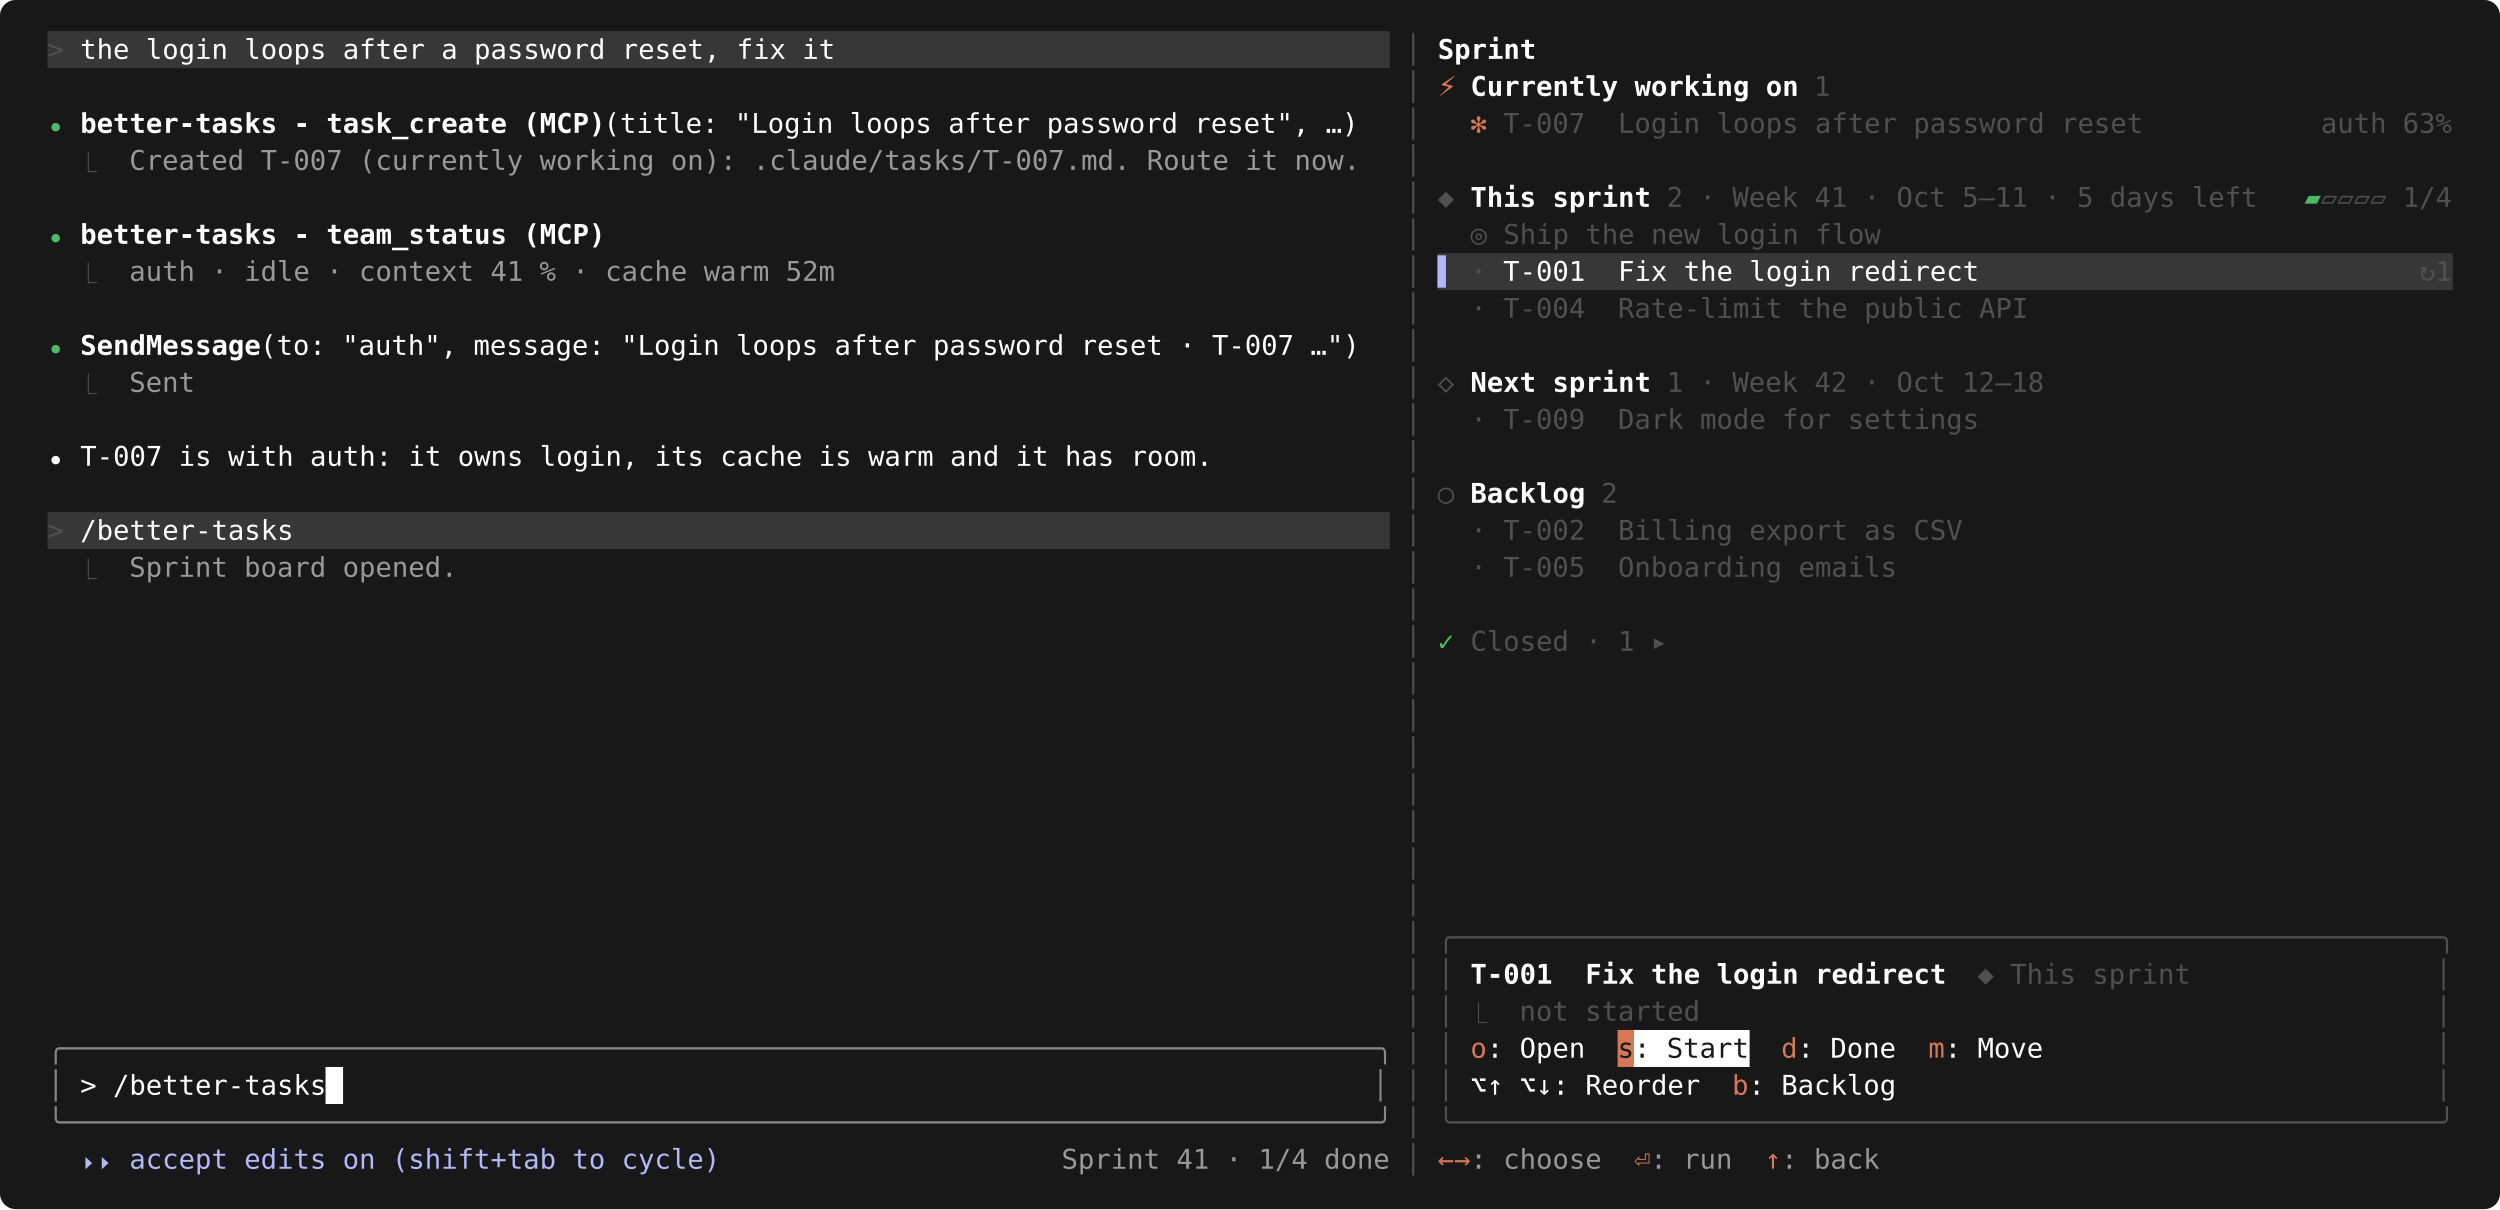
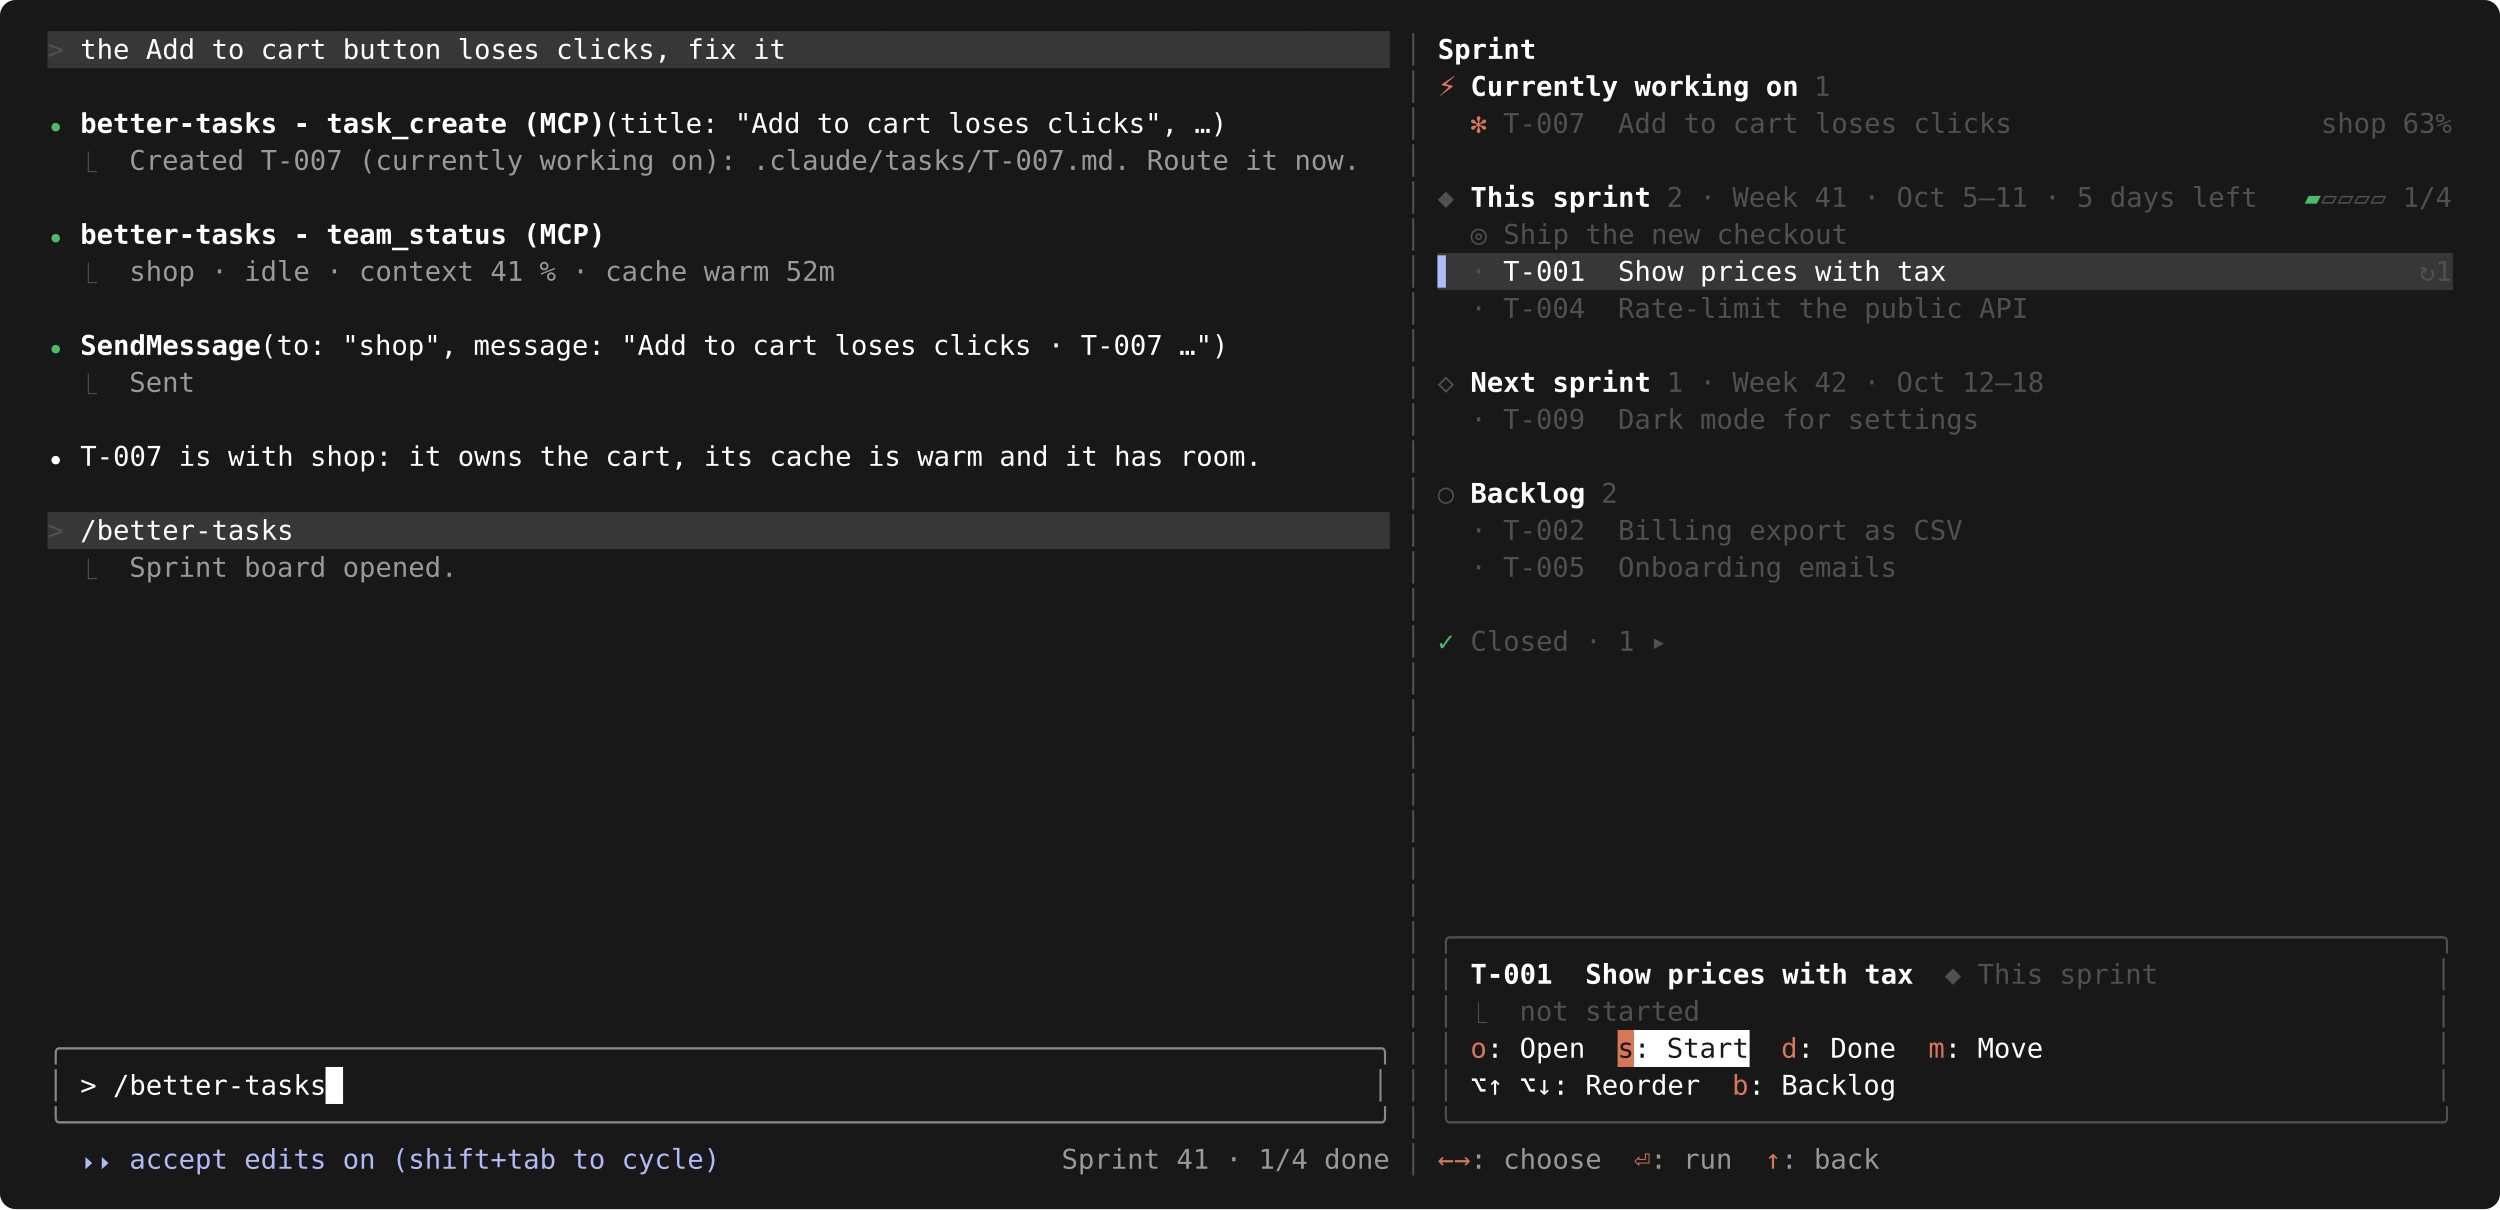
<svg xmlns="http://www.w3.org/2000/svg" width="1284" height="621" viewBox="0 0 1284 621" font-family="JetBrains Mono, SF Mono, Menlo, Consolas, monospace" font-size="14">
  <rect width="100%" height="100%" rx="8" fill="rgb(24,24,24)" />
  <rect x="24.4" y="16" width="9" height="19" fill="rgb(55,55,55)" />
  <rect x="32.8" y="16" width="9" height="19" fill="rgb(55,55,55)" />
  <rect x="41.2" y="16" width="9" height="19" fill="rgb(55,55,55)" />
  <rect x="49.6" y="16" width="9" height="19" fill="rgb(55,55,55)" />
  <rect x="58.0" y="16" width="9" height="19" fill="rgb(55,55,55)" />
  <rect x="66.4" y="16" width="9" height="19" fill="rgb(55,55,55)" />
  <rect x="74.8" y="16" width="9" height="19" fill="rgb(55,55,55)" />
  <rect x="83.2" y="16" width="9" height="19" fill="rgb(55,55,55)" />
  <rect x="91.6" y="16" width="9" height="19" fill="rgb(55,55,55)" />
  <rect x="100.0" y="16" width="9" height="19" fill="rgb(55,55,55)" />
  <rect x="108.4" y="16" width="9" height="19" fill="rgb(55,55,55)" />
  <rect x="116.8" y="16" width="9" height="19" fill="rgb(55,55,55)" />
  <rect x="125.2" y="16" width="9" height="19" fill="rgb(55,55,55)" />
  <rect x="133.6" y="16" width="9" height="19" fill="rgb(55,55,55)" />
  <rect x="142.0" y="16" width="9" height="19" fill="rgb(55,55,55)" />
  <rect x="150.4" y="16" width="9" height="19" fill="rgb(55,55,55)" />
  <rect x="158.8" y="16" width="9" height="19" fill="rgb(55,55,55)" />
  <rect x="167.2" y="16" width="9" height="19" fill="rgb(55,55,55)" />
  <rect x="175.6" y="16" width="9" height="19" fill="rgb(55,55,55)" />
  <rect x="184.0" y="16" width="9" height="19" fill="rgb(55,55,55)" />
  <rect x="192.4" y="16" width="9" height="19" fill="rgb(55,55,55)" />
  <rect x="200.8" y="16" width="9" height="19" fill="rgb(55,55,55)" />
  <rect x="209.2" y="16" width="9" height="19" fill="rgb(55,55,55)" />
  <rect x="217.6" y="16" width="9" height="19" fill="rgb(55,55,55)" />
  <rect x="226.0" y="16" width="9" height="19" fill="rgb(55,55,55)" />
  <rect x="234.4" y="16" width="9" height="19" fill="rgb(55,55,55)" />
  <rect x="242.8" y="16" width="9" height="19" fill="rgb(55,55,55)" />
  <rect x="251.2" y="16" width="9" height="19" fill="rgb(55,55,55)" />
  <rect x="259.6" y="16" width="9" height="19" fill="rgb(55,55,55)" />
  <rect x="268.0" y="16" width="9" height="19" fill="rgb(55,55,55)" />
  <rect x="276.4" y="16" width="9" height="19" fill="rgb(55,55,55)" />
  <rect x="284.8" y="16" width="9" height="19" fill="rgb(55,55,55)" />
  <rect x="293.2" y="16" width="9" height="19" fill="rgb(55,55,55)" />
  <rect x="301.6" y="16" width="9" height="19" fill="rgb(55,55,55)" />
  <rect x="310.0" y="16" width="9" height="19" fill="rgb(55,55,55)" />
  <rect x="318.4" y="16" width="9" height="19" fill="rgb(55,55,55)" />
  <rect x="326.8" y="16" width="9" height="19" fill="rgb(55,55,55)" />
  <rect x="335.2" y="16" width="9" height="19" fill="rgb(55,55,55)" />
  <rect x="343.6" y="16" width="9" height="19" fill="rgb(55,55,55)" />
  <rect x="352.0" y="16" width="9" height="19" fill="rgb(55,55,55)" />
  <rect x="360.4" y="16" width="9" height="19" fill="rgb(55,55,55)" />
  <rect x="368.8" y="16" width="9" height="19" fill="rgb(55,55,55)" />
  <rect x="377.2" y="16" width="9" height="19" fill="rgb(55,55,55)" />
  <rect x="385.6" y="16" width="9" height="19" fill="rgb(55,55,55)" />
  <rect x="394.0" y="16" width="9" height="19" fill="rgb(55,55,55)" />
  <rect x="402.4" y="16" width="9" height="19" fill="rgb(55,55,55)" />
  <rect x="410.8" y="16" width="9" height="19" fill="rgb(55,55,55)" />
  <rect x="419.2" y="16" width="9" height="19" fill="rgb(55,55,55)" />
  <rect x="427.6" y="16" width="9" height="19" fill="rgb(55,55,55)" />
  <rect x="436.0" y="16" width="9" height="19" fill="rgb(55,55,55)" />
  <rect x="444.4" y="16" width="9" height="19" fill="rgb(55,55,55)" />
  <rect x="452.8" y="16" width="9" height="19" fill="rgb(55,55,55)" />
  <rect x="461.2" y="16" width="9" height="19" fill="rgb(55,55,55)" />
  <rect x="469.6" y="16" width="9" height="19" fill="rgb(55,55,55)" />
  <rect x="478.0" y="16" width="9" height="19" fill="rgb(55,55,55)" />
  <rect x="486.4" y="16" width="9" height="19" fill="rgb(55,55,55)" />
  <rect x="494.8" y="16" width="9" height="19" fill="rgb(55,55,55)" />
  <rect x="503.2" y="16" width="9" height="19" fill="rgb(55,55,55)" />
  <rect x="511.6" y="16" width="9" height="19" fill="rgb(55,55,55)" />
  <rect x="520.0" y="16" width="9" height="19" fill="rgb(55,55,55)" />
  <rect x="528.4" y="16" width="9" height="19" fill="rgb(55,55,55)" />
  <rect x="536.8" y="16" width="9" height="19" fill="rgb(55,55,55)" />
  <rect x="545.2" y="16" width="9" height="19" fill="rgb(55,55,55)" />
  <rect x="553.6" y="16" width="9" height="19" fill="rgb(55,55,55)" />
  <rect x="562.0" y="16" width="9" height="19" fill="rgb(55,55,55)" />
  <rect x="570.4" y="16" width="9" height="19" fill="rgb(55,55,55)" />
  <rect x="578.8" y="16" width="9" height="19" fill="rgb(55,55,55)" />
  <rect x="587.2" y="16" width="9" height="19" fill="rgb(55,55,55)" />
  <rect x="595.6" y="16" width="9" height="19" fill="rgb(55,55,55)" />
  <rect x="604.0" y="16" width="9" height="19" fill="rgb(55,55,55)" />
  <rect x="612.4" y="16" width="9" height="19" fill="rgb(55,55,55)" />
  <rect x="620.8" y="16" width="9" height="19" fill="rgb(55,55,55)" />
  <rect x="629.2" y="16" width="9" height="19" fill="rgb(55,55,55)" />
  <rect x="637.6" y="16" width="9" height="19" fill="rgb(55,55,55)" />
  <rect x="646.0" y="16" width="9" height="19" fill="rgb(55,55,55)" />
  <rect x="654.4" y="16" width="9" height="19" fill="rgb(55,55,55)" />
  <rect x="662.8" y="16" width="9" height="19" fill="rgb(55,55,55)" />
  <rect x="671.2" y="16" width="9" height="19" fill="rgb(55,55,55)" />
  <rect x="679.6" y="16" width="9" height="19" fill="rgb(55,55,55)" />
  <rect x="688.0" y="16" width="9" height="19" fill="rgb(55,55,55)" />
  <rect x="696.4" y="16" width="9" height="19" fill="rgb(55,55,55)" />
  <rect x="704.8" y="16" width="9" height="19" fill="rgb(55,55,55)" />
  <text x="24.4" y="30.25" fill="rgb(80,80,80)" textLength="16.8" xml:space="preserve">&gt; </text>
-   <text x="41.2" y="30.25" fill="rgb(255,255,255)" textLength="386.4" xml:space="preserve">the login loops after a password reset, fix it</text>
+   <text x="41.2" y="30.25" fill="rgb(255,255,255)" textLength="361.2" xml:space="preserve">the Add to cart button loses clicks, fix it</text>
  <text x="721.6" y="30.25" fill="rgb(80,80,80)" textLength="8.4" xml:space="preserve">│</text>
  <text x="730.0" y="30.25" fill="rgb(255,255,255)" font-weight="bold" textLength="67.2" xml:space="preserve"> Sprint </text>
  <text x="721.6" y="49.25" fill="rgb(80,80,80)" textLength="8.4" xml:space="preserve">│</text>
  <text x="738.4" y="49.25" fill="rgb(215,119,87)" textLength="16.8" xml:space="preserve">⚡ </text>
  <text x="755.2" y="49.25" fill="rgb(255,255,255)" font-weight="bold" textLength="168.0" xml:space="preserve">Currently working on</text>
  <text x="923.2" y="49.25" fill="rgb(80,80,80)" textLength="16.8" xml:space="preserve"> 1</text>
  <text x="24.4" y="68.25" fill="rgb(78,186,101)" textLength="16.8" xml:space="preserve">⏺ </text>
  <text x="41.2" y="68.25" fill="rgb(255,255,255)" font-weight="bold" textLength="268.8" xml:space="preserve">better-tasks - task_create (MCP)</text>
-   <text x="310.0" y="68.25" fill="rgb(255,255,255)" textLength="386.4" xml:space="preserve">(title: "Login loops after password reset", …)</text>
+   <text x="310.0" y="68.25" fill="rgb(255,255,255)" textLength="319.2" xml:space="preserve">(title: "Add to cart loses clicks", …)</text>
  <text x="721.6" y="68.25" fill="rgb(80,80,80)" textLength="8.4" xml:space="preserve">│</text>
  <text x="755.2" y="68.25" fill="rgb(215,119,87)" textLength="8.4" xml:space="preserve">✻</text>
-   <text x="772.0" y="68.25" fill="rgb(80,80,80)" textLength="327.6" xml:space="preserve">T-007  Login loops after password reset</text>
-   <text x="1192.0" y="68.25" fill="rgb(80,80,80)" textLength="33.6" xml:space="preserve">auth</text>
+   <text x="772.0" y="68.25" fill="rgb(80,80,80)" textLength="260.4" xml:space="preserve">T-007  Add to cart loses clicks</text>
+   <text x="1192.0" y="68.25" fill="rgb(80,80,80)" textLength="33.6" xml:space="preserve">shop</text>
  <text x="1234.0" y="68.25" fill="rgb(80,80,80)" textLength="25.2" xml:space="preserve">63%</text>
  <text x="24.4" y="87.25" fill="rgb(80,80,80)" textLength="42.0" xml:space="preserve">  ⎿  </text>
  <text x="66.4" y="87.25" fill="rgb(153,153,153)" textLength="630.0" xml:space="preserve">Created T-007 (currently working on): .claude/tasks/T-007.md. Route it now.</text>
  <text x="721.6" y="87.25" fill="rgb(80,80,80)" textLength="8.4" xml:space="preserve">│</text>
  <text x="721.6" y="106.25" fill="rgb(80,80,80)" textLength="8.4" xml:space="preserve">│</text>
  <text x="738.4" y="106.25" fill="rgb(80,80,80)" textLength="16.8" xml:space="preserve">◆ </text>
  <text x="755.2" y="106.25" fill="rgb(255,255,255)" font-weight="bold" textLength="92.4" xml:space="preserve">This sprint</text>
  <text x="847.6" y="106.25" fill="rgb(80,80,80)" textLength="310.8" xml:space="preserve"> 2 · Week 41 · Oct 5–11 · 5 days left</text>
  <text x="1183.6" y="106.25" fill="rgb(78,186,101)" textLength="8.4" xml:space="preserve">▰</text>
  <text x="1192.0" y="106.25" fill="rgb(80,80,80)" textLength="33.6" xml:space="preserve">▱▱▱▱</text>
  <text x="1234.0" y="106.25" fill="rgb(80,80,80)" textLength="25.2" xml:space="preserve">1/4</text>
  <text x="24.4" y="125.25" fill="rgb(78,186,101)" textLength="16.8" xml:space="preserve">⏺ </text>
  <text x="41.2" y="125.25" fill="rgb(255,255,255)" font-weight="bold" textLength="268.8" xml:space="preserve">better-tasks - team_status (MCP)</text>
  <text x="721.6" y="125.25" fill="rgb(80,80,80)" textLength="8.4" xml:space="preserve">│</text>
-   <text x="738.4" y="125.25" fill="rgb(80,80,80)" textLength="226.8" xml:space="preserve">  ◎ Ship the new login flow</text>
+   <text x="738.4" y="125.25" fill="rgb(80,80,80)" textLength="210.0" xml:space="preserve">  ◎ Ship the new checkout</text>
  <rect x="738.4" y="130" width="9" height="19" fill="rgb(55,55,55)" />
  <rect x="746.8" y="130" width="9" height="19" fill="rgb(55,55,55)" />
  <rect x="755.2" y="130" width="9" height="19" fill="rgb(55,55,55)" />
  <rect x="763.6" y="130" width="9" height="19" fill="rgb(55,55,55)" />
  <rect x="772.0" y="130" width="9" height="19" fill="rgb(55,55,55)" />
  <rect x="780.4" y="130" width="9" height="19" fill="rgb(55,55,55)" />
  <rect x="788.8" y="130" width="9" height="19" fill="rgb(55,55,55)" />
  <rect x="797.2" y="130" width="9" height="19" fill="rgb(55,55,55)" />
  <rect x="805.6" y="130" width="9" height="19" fill="rgb(55,55,55)" />
  <rect x="814.0" y="130" width="9" height="19" fill="rgb(55,55,55)" />
  <rect x="822.4" y="130" width="9" height="19" fill="rgb(55,55,55)" />
  <rect x="830.8" y="130" width="9" height="19" fill="rgb(55,55,55)" />
  <rect x="839.2" y="130" width="9" height="19" fill="rgb(55,55,55)" />
  <rect x="847.6" y="130" width="9" height="19" fill="rgb(55,55,55)" />
  <rect x="856.0" y="130" width="9" height="19" fill="rgb(55,55,55)" />
  <rect x="864.4" y="130" width="9" height="19" fill="rgb(55,55,55)" />
  <rect x="872.8" y="130" width="9" height="19" fill="rgb(55,55,55)" />
  <rect x="881.2" y="130" width="9" height="19" fill="rgb(55,55,55)" />
  <rect x="889.6" y="130" width="9" height="19" fill="rgb(55,55,55)" />
  <rect x="898.0" y="130" width="9" height="19" fill="rgb(55,55,55)" />
  <rect x="906.4" y="130" width="9" height="19" fill="rgb(55,55,55)" />
  <rect x="914.8" y="130" width="9" height="19" fill="rgb(55,55,55)" />
  <rect x="923.2" y="130" width="9" height="19" fill="rgb(55,55,55)" />
  <rect x="931.6" y="130" width="9" height="19" fill="rgb(55,55,55)" />
  <rect x="940.0" y="130" width="9" height="19" fill="rgb(55,55,55)" />
  <rect x="948.4" y="130" width="9" height="19" fill="rgb(55,55,55)" />
  <rect x="956.8" y="130" width="9" height="19" fill="rgb(55,55,55)" />
  <rect x="965.2" y="130" width="9" height="19" fill="rgb(55,55,55)" />
  <rect x="973.6" y="130" width="9" height="19" fill="rgb(55,55,55)" />
  <rect x="982.0" y="130" width="9" height="19" fill="rgb(55,55,55)" />
  <rect x="990.4" y="130" width="9" height="19" fill="rgb(55,55,55)" />
  <rect x="998.8" y="130" width="9" height="19" fill="rgb(55,55,55)" />
  <rect x="1007.2" y="130" width="9" height="19" fill="rgb(55,55,55)" />
  <rect x="1015.6" y="130" width="9" height="19" fill="rgb(55,55,55)" />
  <rect x="1024.0" y="130" width="9" height="19" fill="rgb(55,55,55)" />
  <rect x="1032.4" y="130" width="9" height="19" fill="rgb(55,55,55)" />
  <rect x="1040.8" y="130" width="9" height="19" fill="rgb(55,55,55)" />
  <rect x="1049.2" y="130" width="9" height="19" fill="rgb(55,55,55)" />
  <rect x="1057.6" y="130" width="9" height="19" fill="rgb(55,55,55)" />
  <rect x="1066.0" y="130" width="9" height="19" fill="rgb(55,55,55)" />
  <rect x="1074.4" y="130" width="9" height="19" fill="rgb(55,55,55)" />
  <rect x="1082.8" y="130" width="9" height="19" fill="rgb(55,55,55)" />
  <rect x="1091.2" y="130" width="9" height="19" fill="rgb(55,55,55)" />
  <rect x="1099.6" y="130" width="9" height="19" fill="rgb(55,55,55)" />
  <rect x="1108.0" y="130" width="9" height="19" fill="rgb(55,55,55)" />
  <rect x="1116.4" y="130" width="9" height="19" fill="rgb(55,55,55)" />
  <rect x="1124.8" y="130" width="9" height="19" fill="rgb(55,55,55)" />
  <rect x="1133.2" y="130" width="9" height="19" fill="rgb(55,55,55)" />
  <rect x="1141.6" y="130" width="9" height="19" fill="rgb(55,55,55)" />
  <rect x="1150.0" y="130" width="9" height="19" fill="rgb(55,55,55)" />
  <rect x="1158.4" y="130" width="9" height="19" fill="rgb(55,55,55)" />
  <rect x="1166.8" y="130" width="9" height="19" fill="rgb(55,55,55)" />
  <rect x="1175.2" y="130" width="9" height="19" fill="rgb(55,55,55)" />
  <rect x="1183.6" y="130" width="9" height="19" fill="rgb(55,55,55)" />
  <rect x="1192.0" y="130" width="9" height="19" fill="rgb(55,55,55)" />
  <rect x="1200.4" y="130" width="9" height="19" fill="rgb(55,55,55)" />
  <rect x="1208.8" y="130" width="9" height="19" fill="rgb(55,55,55)" />
  <rect x="1217.2" y="130" width="9" height="19" fill="rgb(55,55,55)" />
  <rect x="1225.6" y="130" width="9" height="19" fill="rgb(55,55,55)" />
  <rect x="1234.0" y="130" width="9" height="19" fill="rgb(55,55,55)" />
  <rect x="1242.4" y="130" width="9" height="19" fill="rgb(55,55,55)" />
  <rect x="1250.8" y="130" width="9" height="19" fill="rgb(55,55,55)" />
  <text x="24.4" y="144.25" fill="rgb(80,80,80)" textLength="42.0" xml:space="preserve">  ⎿  </text>
-   <text x="66.4" y="144.25" fill="rgb(153,153,153)" textLength="361.2" xml:space="preserve">auth · idle · context 41 % · cache warm 52m</text>
+   <text x="66.4" y="144.25" fill="rgb(153,153,153)" textLength="361.2" xml:space="preserve">shop · idle · context 41 % · cache warm 52m</text>
  <text x="721.6" y="144.25" fill="rgb(80,80,80)" textLength="8.4" xml:space="preserve">│</text>
  <text x="738.4" y="144.25" fill="rgb(177,185,249)" textLength="8.4" xml:space="preserve">▌</text>
  <text x="755.2" y="144.25" fill="rgb(80,80,80)" textLength="8.4" xml:space="preserve">·</text>
-   <text x="763.6" y="144.25" fill="rgb(255,255,255)" textLength="478.8" xml:space="preserve"> T-001  Fix the login redirect                           </text>
+   <text x="763.6" y="144.25" fill="rgb(255,255,255)" textLength="478.8" xml:space="preserve"> T-001  Show prices with tax                             </text>
  <text x="1242.4" y="144.25" fill="rgb(80,80,80)" textLength="16.8" xml:space="preserve">↻1</text>
  <text x="721.6" y="163.25" fill="rgb(80,80,80)" textLength="8.4" xml:space="preserve">│</text>
  <text x="755.2" y="163.25" fill="rgb(80,80,80)" textLength="8.4" xml:space="preserve">·</text>
  <text x="772.0" y="163.25" fill="rgb(80,80,80)" textLength="268.8" xml:space="preserve">T-004  Rate-limit the public API</text>
  <text x="24.4" y="182.25" fill="rgb(78,186,101)" textLength="16.8" xml:space="preserve">⏺ </text>
  <text x="41.2" y="182.25" fill="rgb(255,255,255)" font-weight="bold" textLength="92.4" xml:space="preserve">SendMessage</text>
-   <text x="133.6" y="182.25" fill="rgb(255,255,255)" textLength="562.8" xml:space="preserve">(to: "auth", message: "Login loops after password reset · T-007 …")</text>
+   <text x="133.6" y="182.25" fill="rgb(255,255,255)" textLength="495.6" xml:space="preserve">(to: "shop", message: "Add to cart loses clicks · T-007 …")</text>
  <text x="721.6" y="182.25" fill="rgb(80,80,80)" textLength="8.4" xml:space="preserve">│</text>
  <text x="24.4" y="201.25" fill="rgb(80,80,80)" textLength="42.0" xml:space="preserve">  ⎿  </text>
  <text x="66.4" y="201.25" fill="rgb(153,153,153)" textLength="33.6" xml:space="preserve">Sent</text>
  <text x="721.6" y="201.25" fill="rgb(80,80,80)" textLength="8.4" xml:space="preserve">│</text>
  <text x="738.4" y="201.25" fill="rgb(80,80,80)" textLength="16.8" xml:space="preserve">◇ </text>
  <text x="755.2" y="201.25" fill="rgb(255,255,255)" font-weight="bold" textLength="92.4" xml:space="preserve">Next sprint</text>
  <text x="847.6" y="201.25" fill="rgb(80,80,80)" textLength="201.6" xml:space="preserve"> 1 · Week 42 · Oct 12–18</text>
  <text x="721.6" y="220.25" fill="rgb(80,80,80)" textLength="8.4" xml:space="preserve">│</text>
  <text x="755.2" y="220.25" fill="rgb(80,80,80)" textLength="8.4" xml:space="preserve">·</text>
  <text x="772.0" y="220.25" fill="rgb(80,80,80)" textLength="243.6" xml:space="preserve">T-009  Dark mode for settings</text>
-   <text x="24.4" y="239.25" fill="rgb(255,255,255)" textLength="596.4" xml:space="preserve">⏺ T-007 is with auth: it owns login, its cache is warm and it has room.</text>
+   <text x="24.4" y="239.25" fill="rgb(255,255,255)" textLength="621.6" xml:space="preserve">⏺ T-007 is with shop: it owns the cart, its cache is warm and it has room.</text>
  <text x="721.6" y="239.25" fill="rgb(80,80,80)" textLength="8.4" xml:space="preserve">│</text>
  <text x="721.6" y="258.25" fill="rgb(80,80,80)" textLength="8.4" xml:space="preserve">│</text>
  <text x="738.4" y="258.25" fill="rgb(80,80,80)" textLength="16.8" xml:space="preserve">○ </text>
  <text x="755.2" y="258.25" fill="rgb(255,255,255)" font-weight="bold" textLength="58.8" xml:space="preserve">Backlog</text>
  <text x="814.0" y="258.25" fill="rgb(80,80,80)" textLength="16.8" xml:space="preserve"> 2</text>
  <rect x="24.4" y="263" width="9" height="19" fill="rgb(55,55,55)" />
  <rect x="32.8" y="263" width="9" height="19" fill="rgb(55,55,55)" />
  <rect x="41.2" y="263" width="9" height="19" fill="rgb(55,55,55)" />
  <rect x="49.6" y="263" width="9" height="19" fill="rgb(55,55,55)" />
  <rect x="58.0" y="263" width="9" height="19" fill="rgb(55,55,55)" />
  <rect x="66.4" y="263" width="9" height="19" fill="rgb(55,55,55)" />
  <rect x="74.8" y="263" width="9" height="19" fill="rgb(55,55,55)" />
  <rect x="83.2" y="263" width="9" height="19" fill="rgb(55,55,55)" />
  <rect x="91.6" y="263" width="9" height="19" fill="rgb(55,55,55)" />
  <rect x="100.0" y="263" width="9" height="19" fill="rgb(55,55,55)" />
  <rect x="108.4" y="263" width="9" height="19" fill="rgb(55,55,55)" />
  <rect x="116.8" y="263" width="9" height="19" fill="rgb(55,55,55)" />
  <rect x="125.2" y="263" width="9" height="19" fill="rgb(55,55,55)" />
  <rect x="133.6" y="263" width="9" height="19" fill="rgb(55,55,55)" />
  <rect x="142.0" y="263" width="9" height="19" fill="rgb(55,55,55)" />
  <rect x="150.4" y="263" width="9" height="19" fill="rgb(55,55,55)" />
  <rect x="158.8" y="263" width="9" height="19" fill="rgb(55,55,55)" />
  <rect x="167.2" y="263" width="9" height="19" fill="rgb(55,55,55)" />
  <rect x="175.6" y="263" width="9" height="19" fill="rgb(55,55,55)" />
  <rect x="184.0" y="263" width="9" height="19" fill="rgb(55,55,55)" />
  <rect x="192.4" y="263" width="9" height="19" fill="rgb(55,55,55)" />
  <rect x="200.8" y="263" width="9" height="19" fill="rgb(55,55,55)" />
  <rect x="209.2" y="263" width="9" height="19" fill="rgb(55,55,55)" />
  <rect x="217.6" y="263" width="9" height="19" fill="rgb(55,55,55)" />
  <rect x="226.0" y="263" width="9" height="19" fill="rgb(55,55,55)" />
  <rect x="234.4" y="263" width="9" height="19" fill="rgb(55,55,55)" />
  <rect x="242.8" y="263" width="9" height="19" fill="rgb(55,55,55)" />
  <rect x="251.2" y="263" width="9" height="19" fill="rgb(55,55,55)" />
  <rect x="259.6" y="263" width="9" height="19" fill="rgb(55,55,55)" />
  <rect x="268.0" y="263" width="9" height="19" fill="rgb(55,55,55)" />
  <rect x="276.4" y="263" width="9" height="19" fill="rgb(55,55,55)" />
  <rect x="284.8" y="263" width="9" height="19" fill="rgb(55,55,55)" />
  <rect x="293.2" y="263" width="9" height="19" fill="rgb(55,55,55)" />
  <rect x="301.6" y="263" width="9" height="19" fill="rgb(55,55,55)" />
  <rect x="310.0" y="263" width="9" height="19" fill="rgb(55,55,55)" />
  <rect x="318.4" y="263" width="9" height="19" fill="rgb(55,55,55)" />
  <rect x="326.8" y="263" width="9" height="19" fill="rgb(55,55,55)" />
  <rect x="335.2" y="263" width="9" height="19" fill="rgb(55,55,55)" />
  <rect x="343.6" y="263" width="9" height="19" fill="rgb(55,55,55)" />
  <rect x="352.0" y="263" width="9" height="19" fill="rgb(55,55,55)" />
  <rect x="360.4" y="263" width="9" height="19" fill="rgb(55,55,55)" />
  <rect x="368.8" y="263" width="9" height="19" fill="rgb(55,55,55)" />
  <rect x="377.2" y="263" width="9" height="19" fill="rgb(55,55,55)" />
  <rect x="385.6" y="263" width="9" height="19" fill="rgb(55,55,55)" />
  <rect x="394.0" y="263" width="9" height="19" fill="rgb(55,55,55)" />
  <rect x="402.4" y="263" width="9" height="19" fill="rgb(55,55,55)" />
  <rect x="410.8" y="263" width="9" height="19" fill="rgb(55,55,55)" />
  <rect x="419.2" y="263" width="9" height="19" fill="rgb(55,55,55)" />
  <rect x="427.6" y="263" width="9" height="19" fill="rgb(55,55,55)" />
  <rect x="436.0" y="263" width="9" height="19" fill="rgb(55,55,55)" />
  <rect x="444.4" y="263" width="9" height="19" fill="rgb(55,55,55)" />
  <rect x="452.8" y="263" width="9" height="19" fill="rgb(55,55,55)" />
  <rect x="461.2" y="263" width="9" height="19" fill="rgb(55,55,55)" />
  <rect x="469.6" y="263" width="9" height="19" fill="rgb(55,55,55)" />
  <rect x="478.0" y="263" width="9" height="19" fill="rgb(55,55,55)" />
  <rect x="486.4" y="263" width="9" height="19" fill="rgb(55,55,55)" />
  <rect x="494.8" y="263" width="9" height="19" fill="rgb(55,55,55)" />
  <rect x="503.2" y="263" width="9" height="19" fill="rgb(55,55,55)" />
  <rect x="511.6" y="263" width="9" height="19" fill="rgb(55,55,55)" />
  <rect x="520.0" y="263" width="9" height="19" fill="rgb(55,55,55)" />
  <rect x="528.4" y="263" width="9" height="19" fill="rgb(55,55,55)" />
  <rect x="536.8" y="263" width="9" height="19" fill="rgb(55,55,55)" />
  <rect x="545.2" y="263" width="9" height="19" fill="rgb(55,55,55)" />
  <rect x="553.6" y="263" width="9" height="19" fill="rgb(55,55,55)" />
  <rect x="562.0" y="263" width="9" height="19" fill="rgb(55,55,55)" />
  <rect x="570.4" y="263" width="9" height="19" fill="rgb(55,55,55)" />
  <rect x="578.8" y="263" width="9" height="19" fill="rgb(55,55,55)" />
  <rect x="587.2" y="263" width="9" height="19" fill="rgb(55,55,55)" />
  <rect x="595.6" y="263" width="9" height="19" fill="rgb(55,55,55)" />
  <rect x="604.0" y="263" width="9" height="19" fill="rgb(55,55,55)" />
  <rect x="612.4" y="263" width="9" height="19" fill="rgb(55,55,55)" />
  <rect x="620.8" y="263" width="9" height="19" fill="rgb(55,55,55)" />
  <rect x="629.2" y="263" width="9" height="19" fill="rgb(55,55,55)" />
  <rect x="637.6" y="263" width="9" height="19" fill="rgb(55,55,55)" />
  <rect x="646.0" y="263" width="9" height="19" fill="rgb(55,55,55)" />
  <rect x="654.4" y="263" width="9" height="19" fill="rgb(55,55,55)" />
  <rect x="662.8" y="263" width="9" height="19" fill="rgb(55,55,55)" />
  <rect x="671.2" y="263" width="9" height="19" fill="rgb(55,55,55)" />
  <rect x="679.6" y="263" width="9" height="19" fill="rgb(55,55,55)" />
  <rect x="688.0" y="263" width="9" height="19" fill="rgb(55,55,55)" />
  <rect x="696.4" y="263" width="9" height="19" fill="rgb(55,55,55)" />
  <rect x="704.8" y="263" width="9" height="19" fill="rgb(55,55,55)" />
  <text x="24.4" y="277.25" fill="rgb(80,80,80)" textLength="16.8" xml:space="preserve">&gt; </text>
  <text x="41.2" y="277.25" fill="rgb(255,255,255)" textLength="109.2" xml:space="preserve">/better-tasks</text>
  <text x="721.6" y="277.25" fill="rgb(80,80,80)" textLength="8.4" xml:space="preserve">│</text>
  <text x="755.2" y="277.25" fill="rgb(80,80,80)" textLength="8.4" xml:space="preserve">·</text>
  <text x="772.0" y="277.25" fill="rgb(80,80,80)" textLength="235.2" xml:space="preserve">T-002  Billing export as CSV</text>
  <text x="24.4" y="296.25" fill="rgb(80,80,80)" textLength="42.0" xml:space="preserve">  ⎿  </text>
  <text x="66.4" y="296.25" fill="rgb(153,153,153)" textLength="168.0" xml:space="preserve">Sprint board opened.</text>
  <text x="721.6" y="296.25" fill="rgb(80,80,80)" textLength="8.4" xml:space="preserve">│</text>
  <text x="755.2" y="296.25" fill="rgb(80,80,80)" textLength="8.4" xml:space="preserve">·</text>
  <text x="772.0" y="296.25" fill="rgb(80,80,80)" textLength="201.6" xml:space="preserve">T-005  Onboarding emails</text>
  <text x="721.6" y="315.25" fill="rgb(80,80,80)" textLength="8.4" xml:space="preserve">│</text>
  <text x="721.6" y="334.25" fill="rgb(80,80,80)" textLength="8.4" xml:space="preserve">│</text>
  <text x="738.4" y="334.25" fill="rgb(78,186,101)" textLength="8.4" xml:space="preserve">✓</text>
  <text x="755.2" y="334.25" fill="rgb(80,80,80)" textLength="100.8" xml:space="preserve">Closed · 1 ▸</text>
  <text x="721.6" y="353.25" fill="rgb(80,80,80)" textLength="8.4" xml:space="preserve">│</text>
  <text x="721.6" y="372.25" fill="rgb(80,80,80)" textLength="8.4" xml:space="preserve">│</text>
  <text x="721.6" y="391.25" fill="rgb(80,80,80)" textLength="8.4" xml:space="preserve">│</text>
  <text x="721.6" y="410.25" fill="rgb(80,80,80)" textLength="8.4" xml:space="preserve">│</text>
  <text x="721.6" y="429.25" fill="rgb(80,80,80)" textLength="8.4" xml:space="preserve">│</text>
  <text x="721.6" y="448.25" fill="rgb(80,80,80)" textLength="8.4" xml:space="preserve">│</text>
  <text x="721.6" y="467.25" fill="rgb(80,80,80)" textLength="8.4" xml:space="preserve">│</text>
  <text x="721.6" y="486.25" fill="rgb(80,80,80)" textLength="8.4" xml:space="preserve">│</text>
  <text x="738.4" y="486.25" fill="rgb(80,80,80)" textLength="520.8" xml:space="preserve">╭────────────────────────────────────────────────────────────╮</text>
  <text x="721.6" y="505.25" fill="rgb(80,80,80)" textLength="8.4" xml:space="preserve">│</text>
  <text x="738.4" y="505.25" fill="rgb(80,80,80)" textLength="8.4" xml:space="preserve">│</text>
-   <text x="755.2" y="505.25" fill="rgb(255,255,255)" font-weight="bold" textLength="243.6" xml:space="preserve">T-001  Fix the login redirect</text>
-   <text x="1015.6" y="505.25" fill="rgb(80,80,80)" textLength="109.2" xml:space="preserve">◆ This sprint</text>
+   <text x="755.2" y="505.25" fill="rgb(255,255,255)" font-weight="bold" textLength="226.8" xml:space="preserve">T-001  Show prices with tax</text>
+   <text x="998.8" y="505.25" fill="rgb(80,80,80)" textLength="109.2" xml:space="preserve">◆ This sprint</text>
  <text x="1250.8" y="505.25" fill="rgb(80,80,80)" textLength="8.4" xml:space="preserve">│</text>
  <text x="721.6" y="524.25" fill="rgb(80,80,80)" textLength="8.4" xml:space="preserve">│</text>
  <text x="738.4" y="524.25" fill="rgb(80,80,80)" textLength="8.4" xml:space="preserve">│</text>
  <text x="755.2" y="524.25" fill="rgb(80,80,80)" textLength="8.4" xml:space="preserve">⎿</text>
  <text x="780.4" y="524.25" fill="rgb(80,80,80)" textLength="92.4" xml:space="preserve">not started</text>
  <text x="1250.8" y="524.25" fill="rgb(80,80,80)" textLength="8.4" xml:space="preserve">│</text>
  <rect x="830.8" y="529" width="9" height="19" fill="rgb(215,119,87)" />
  <rect x="839.2" y="529" width="9" height="19" fill="rgb(255,255,255)" />
  <rect x="847.6" y="529" width="9" height="19" fill="rgb(255,255,255)" />
  <rect x="856.0" y="529" width="9" height="19" fill="rgb(255,255,255)" />
  <rect x="864.4" y="529" width="9" height="19" fill="rgb(255,255,255)" />
  <rect x="872.8" y="529" width="9" height="19" fill="rgb(255,255,255)" />
  <rect x="881.2" y="529" width="9" height="19" fill="rgb(255,255,255)" />
  <rect x="889.6" y="529" width="9" height="19" fill="rgb(255,255,255)" />
  <text x="24.4" y="543.25" fill="rgb(136,136,136)" textLength="688.8" xml:space="preserve">╭────────────────────────────────────────────────────────────────────────────────╮</text>
  <text x="721.6" y="543.25" fill="rgb(80,80,80)" textLength="8.4" xml:space="preserve">│</text>
  <text x="738.4" y="543.25" fill="rgb(80,80,80)" textLength="8.4" xml:space="preserve">│</text>
  <text x="755.2" y="543.25" fill="rgb(215,119,87)" textLength="8.4" xml:space="preserve">o</text>
  <text x="763.6" y="543.25" fill="rgb(255,255,255)" textLength="67.2" xml:space="preserve">: Open  </text>
  <text x="830.8" y="543.25" fill="rgb(24,24,24)" textLength="8.4" xml:space="preserve">s</text>
  <text x="839.2" y="543.25" fill="rgb(24,24,24)" textLength="58.8" xml:space="preserve">: Start</text>
  <text x="914.8" y="543.25" fill="rgb(215,119,87)" textLength="8.4" xml:space="preserve">d</text>
  <text x="923.2" y="543.25" fill="rgb(255,255,255)" textLength="67.2" xml:space="preserve">: Done  </text>
  <text x="990.4" y="543.25" fill="rgb(215,119,87)" textLength="8.4" xml:space="preserve">m</text>
  <text x="998.8" y="543.25" fill="rgb(255,255,255)" textLength="252.0" xml:space="preserve">: Move                        </text>
  <text x="1250.8" y="543.25" fill="rgb(80,80,80)" textLength="8.4" xml:space="preserve">│</text>
  <rect x="167.2" y="548" width="9" height="19" fill="rgb(255,255,255)" />
  <text x="24.4" y="562.25" fill="rgb(136,136,136)" textLength="8.4" xml:space="preserve">│</text>
  <text x="41.2" y="562.25" fill="rgb(255,255,255)" textLength="8.4" xml:space="preserve">&gt;</text>
  <text x="58.0" y="562.25" fill="rgb(255,255,255)" textLength="109.2" xml:space="preserve">/better-tasks</text>
  <text x="704.8" y="562.25" fill="rgb(136,136,136)" textLength="8.4" xml:space="preserve">│</text>
  <text x="721.6" y="562.25" fill="rgb(80,80,80)" textLength="8.4" xml:space="preserve">│</text>
  <text x="738.4" y="562.25" fill="rgb(80,80,80)" textLength="8.4" xml:space="preserve">│</text>
  <text x="746.8" y="562.25" fill="rgb(255,255,255)" textLength="142.8" xml:space="preserve"> ⌥↑ ⌥↓: Reorder  </text>
  <text x="889.6" y="562.25" fill="rgb(215,119,87)" textLength="8.4" xml:space="preserve">b</text>
  <text x="898.0" y="562.25" fill="rgb(255,255,255)" textLength="352.8" xml:space="preserve">: Backlog                                 </text>
  <text x="1250.8" y="562.25" fill="rgb(80,80,80)" textLength="8.4" xml:space="preserve">│</text>
  <text x="24.4" y="581.25" fill="rgb(136,136,136)" textLength="688.8" xml:space="preserve">╰────────────────────────────────────────────────────────────────────────────────╯</text>
  <text x="721.6" y="581.25" fill="rgb(80,80,80)" textLength="8.4" xml:space="preserve">│</text>
  <text x="738.4" y="581.25" fill="rgb(80,80,80)" textLength="520.8" xml:space="preserve">╰────────────────────────────────────────────────────────────╯</text>
  <text x="24.4" y="600.25" fill="rgb(177,185,249)" textLength="344.4" xml:space="preserve">  ⏵⏵ accept edits on (shift+tab to cycle)</text>
  <text x="545.2" y="600.25" fill="rgb(153,153,153)" textLength="168.0" xml:space="preserve">Sprint 41 · 1/4 done</text>
  <text x="721.6" y="600.25" fill="rgb(80,80,80)" textLength="8.4" xml:space="preserve">│</text>
  <text x="738.4" y="600.25" fill="rgb(215,119,87)" textLength="16.8" xml:space="preserve">←→</text>
  <text x="755.2" y="600.25" fill="rgb(255,255,255)" opacity="0.55" textLength="67.2" xml:space="preserve">: choose</text>
  <text x="839.2" y="600.25" fill="rgb(215,119,87)" textLength="8.4" xml:space="preserve">⏎</text>
  <text x="847.6" y="600.25" fill="rgb(255,255,255)" opacity="0.55" textLength="42.0" xml:space="preserve">: run</text>
  <text x="906.4" y="600.25" fill="rgb(215,119,87)" textLength="8.4" xml:space="preserve">↑</text>
  <text x="914.8" y="600.25" fill="rgb(255,255,255)" opacity="0.55" textLength="50.4" xml:space="preserve">: back</text>
</svg>
